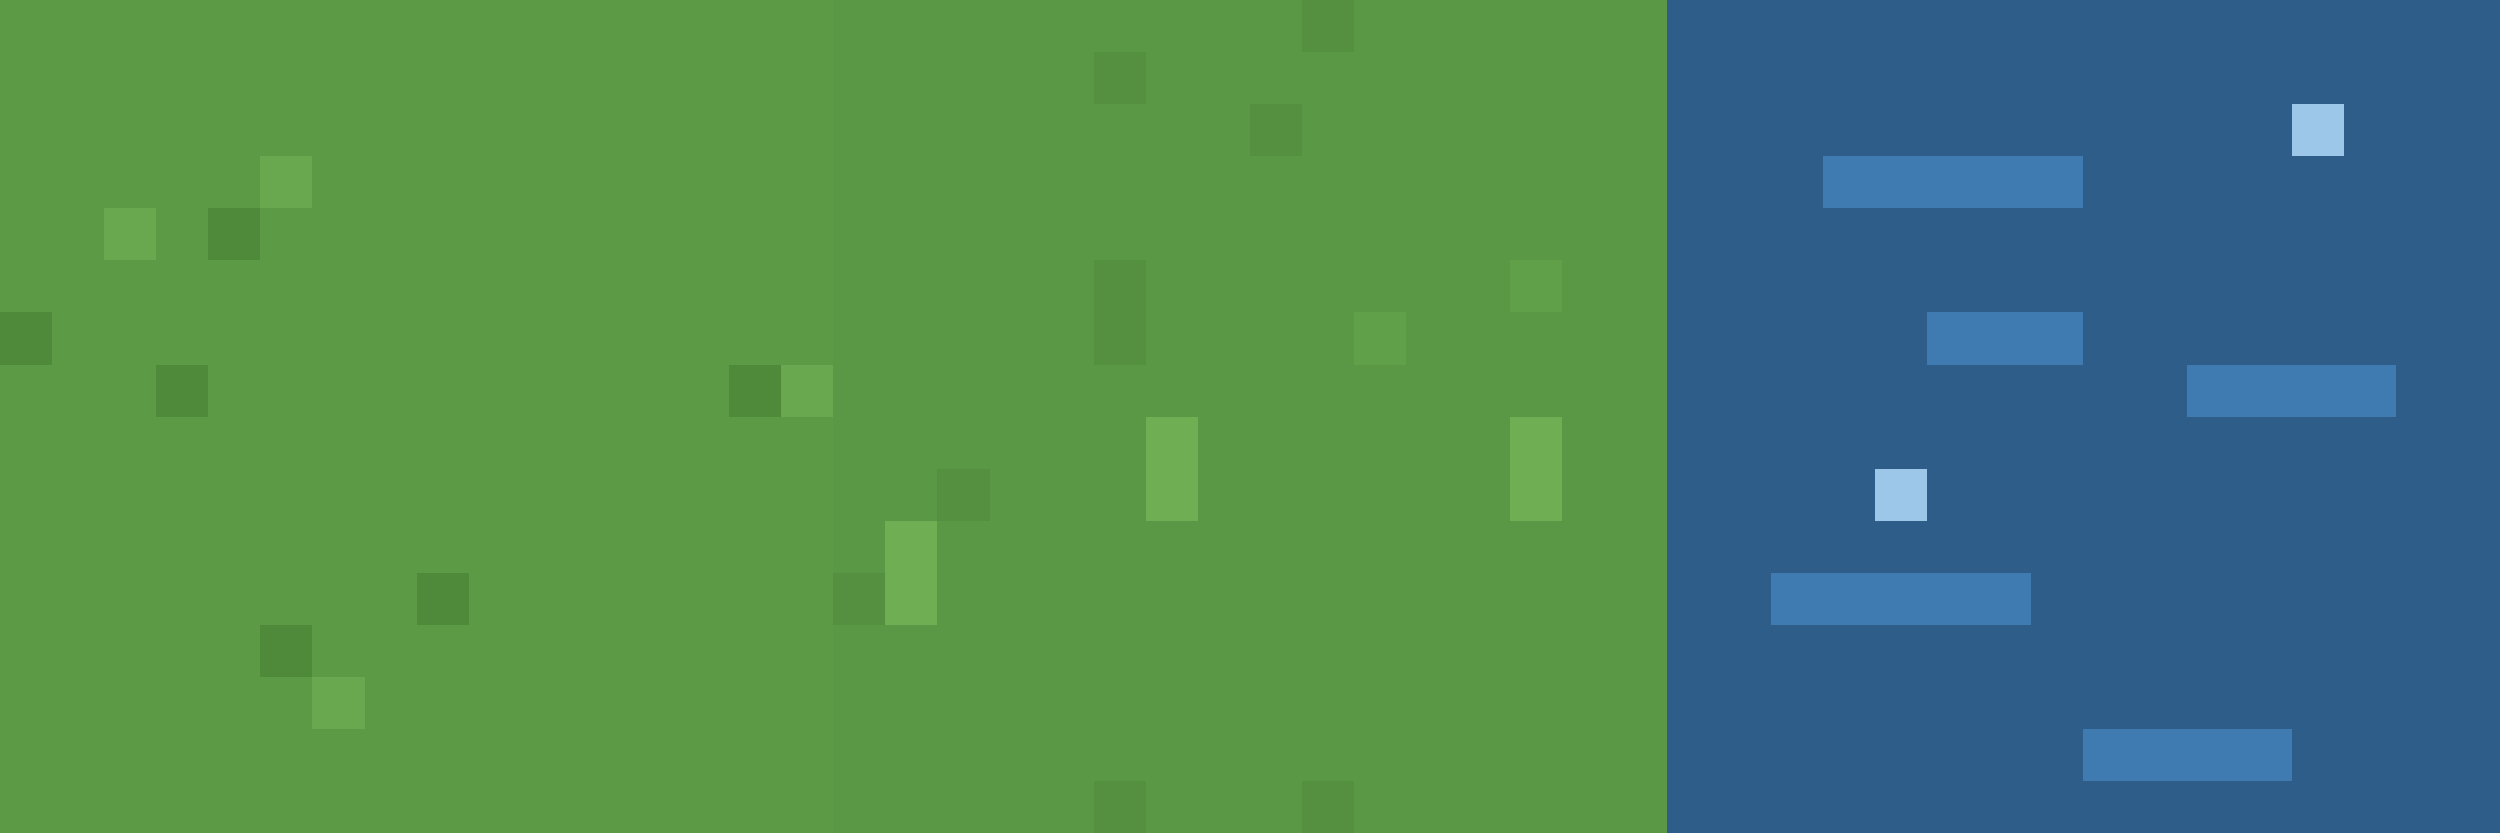
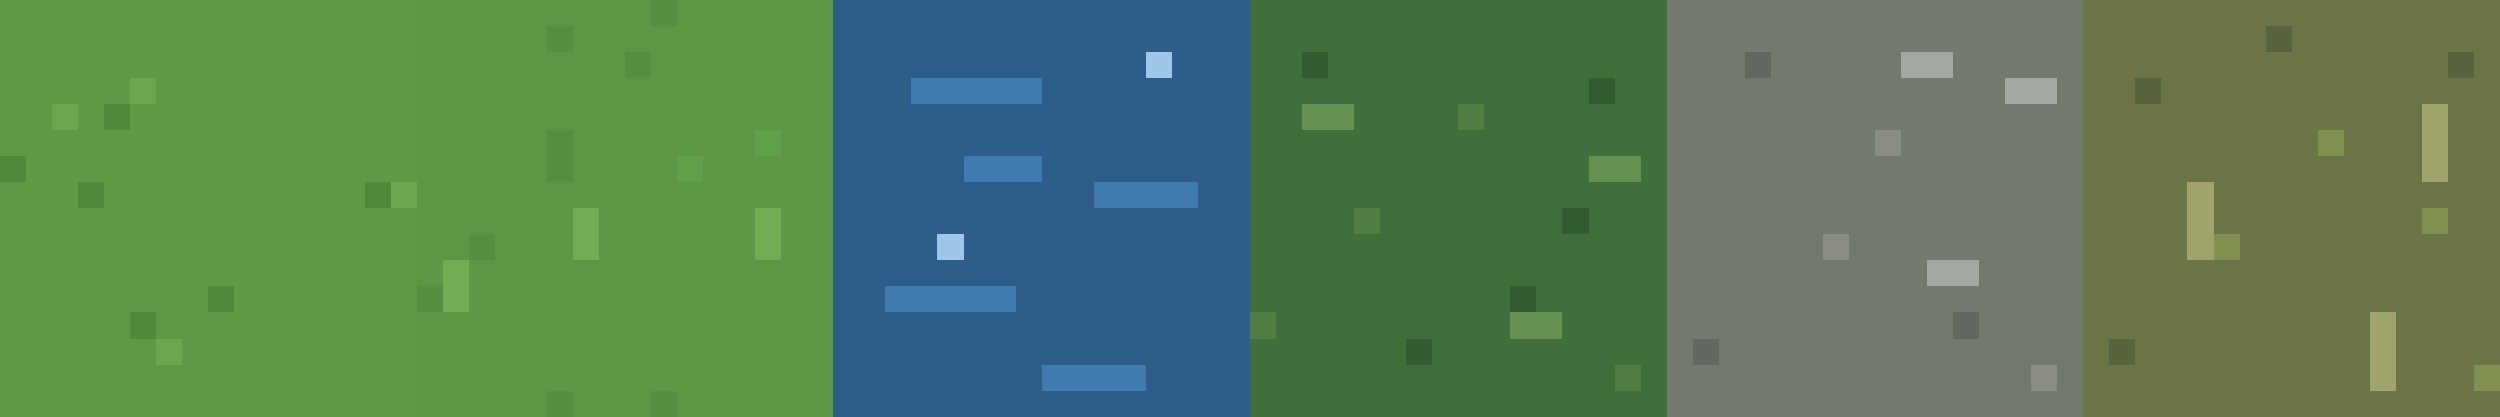
- <svg xmlns="http://www.w3.org/2000/svg" width="48" height="16" viewBox="0 0 48 16" shape-rendering="crispEdges">
+ <svg xmlns="http://www.w3.org/2000/svg" width="96" height="16" viewBox="0 0 96 16" shape-rendering="crispEdges">
  <rect x="0" y="0" width="16" height="16" fill="#5c9a45" />
  <rect x="8" y="11" width="1" height="1" fill="#4f8a3b" />
  <rect x="14" y="7" width="1" height="1" fill="#4f8a3b" />
  <rect x="5" y="3" width="1" height="1" fill="#6aa84f" />
  <rect x="15" y="7" width="1" height="1" fill="#6aa84f" />
  <rect x="3" y="7" width="1" height="1" fill="#4f8a3b" />
  <rect x="6" y="13" width="1" height="1" fill="#6aa84f" />
  <rect x="5" y="12" width="1" height="1" fill="#4f8a3b" />
  <rect x="2" y="4" width="1" height="1" fill="#6aa84f" />
  <rect x="4" y="4" width="1" height="1" fill="#4f8a3b" />
  <rect x="0" y="6" width="1" height="1" fill="#4f8a3b" />
  <rect x="16" y="0" width="16" height="16" fill="#5b9845" />
  <rect x="21" y="5" width="1" height="1" fill="#559040" />
  <rect x="26" y="6" width="1" height="1" fill="#5fa049" />
  <rect x="21" y="6" width="1" height="1" fill="#559040" />
  <rect x="25" y="0" width="1" height="1" fill="#559040" />
  <rect x="29" y="5" width="1" height="1" fill="#5fa049" />
  <rect x="24" y="2" width="1" height="1" fill="#559040" />
-   <rect x="25" y="0" width="1" height="1" fill="#559040" />
  <rect x="18" y="9" width="1" height="1" fill="#559040" />
  <rect x="25" y="15" width="1" height="1" fill="#559040" />
  <rect x="21" y="15" width="1" height="1" fill="#559040" />
  <rect x="21" y="1" width="1" height="1" fill="#559040" />
  <rect x="16" y="11" width="1" height="1" fill="#559040" />
  <rect x="17" y="10" width="1" height="2" fill="#6fae52" />
  <rect x="29" y="8" width="1" height="2" fill="#6fae52" />
  <rect x="22" y="8" width="1" height="2" fill="#6fae52" />
  <rect x="32" y="0" width="16" height="16" fill="#2f5d8a" />
  <rect x="35" y="3" width="5" height="1" fill="#3f7bb0" />
  <rect x="42" y="7" width="4" height="1" fill="#3f7bb0" />
  <rect x="34" y="11" width="5" height="1" fill="#3f7bb0" />
  <rect x="40" y="14" width="4" height="1" fill="#3f7bb0" />
  <rect x="37" y="6" width="3" height="1" fill="#3f7bb0" />
  <rect x="44" y="2" width="1" height="1" fill="#9cc7e8" />
  <rect x="36" y="9" width="1" height="1" fill="#9cc7e8" />
+   <rect x="48" y="0" width="16" height="16" fill="#416f3b" />
+   <rect x="50" y="2" width="1" height="1" fill="#335c32" />
+   <rect x="56" y="4" width="1" height="1" fill="#527d43" />
+   <rect x="61" y="3" width="1" height="1" fill="#335c32" />
+   <rect x="52" y="8" width="1" height="1" fill="#527d43" />
+   <rect x="58" y="11" width="1" height="1" fill="#335c32" />
+   <rect x="62" y="14" width="1" height="1" fill="#527d43" />
+   <rect x="54" y="13" width="1" height="1" fill="#335c32" />
+   <rect x="48" y="12" width="1" height="1" fill="#527d43" />
+   <rect x="60" y="8" width="1" height="1" fill="#335c32" />
+   <rect x="50" y="4" width="2" height="1" fill="#659050" />
+   <rect x="58" y="12" width="2" height="1" fill="#659050" />
+   <rect x="61" y="6" width="2" height="1" fill="#659050" />
+   <rect x="64" y="0" width="16" height="16" fill="#74796e" />
+   <rect x="67" y="2" width="1" height="1" fill="#62675f" />
+   <rect x="72" y="5" width="1" height="1" fill="#8a8e82" />
+   <rect x="77" y="3" width="1" height="1" fill="#62675f" />
+   <rect x="70" y="9" width="1" height="1" fill="#8a8e82" />
+   <rect x="75" y="12" width="1" height="1" fill="#62675f" />
+   <rect x="78" y="14" width="1" height="1" fill="#8a8e82" />
+   <rect x="65" y="13" width="1" height="1" fill="#62675f" />
+   <rect x="73" y="2" width="2" height="1" fill="#a3a8a0" />
+   <rect x="74" y="10" width="2" height="1" fill="#a3a8a0" />
+   <rect x="77" y="3" width="2" height="1" fill="#a3a8a0" />
+   <rect x="80" y="0" width="16" height="16" fill="#6b7547" />
+   <rect x="82" y="3" width="1" height="1" fill="#58633e" />
+   <rect x="89" y="5" width="1" height="1" fill="#829052" />
+   <rect x="94" y="2" width="1" height="1" fill="#58633e" />
+   <rect x="85" y="9" width="1" height="1" fill="#829052" />
+   <rect x="91" y="12" width="1" height="1" fill="#58633e" />
+   <rect x="95" y="14" width="1" height="1" fill="#829052" />
+   <rect x="81" y="13" width="1" height="1" fill="#58633e" />
+   <rect x="87" y="1" width="1" height="1" fill="#58633e" />
+   <rect x="93" y="8" width="1" height="1" fill="#829052" />
+   <rect x="84" y="7" width="1" height="3" fill="#a0a36b" />
+   <rect x="91" y="12" width="1" height="3" fill="#a0a36b" />
+   <rect x="93" y="4" width="1" height="3" fill="#a0a36b" />
</svg>
